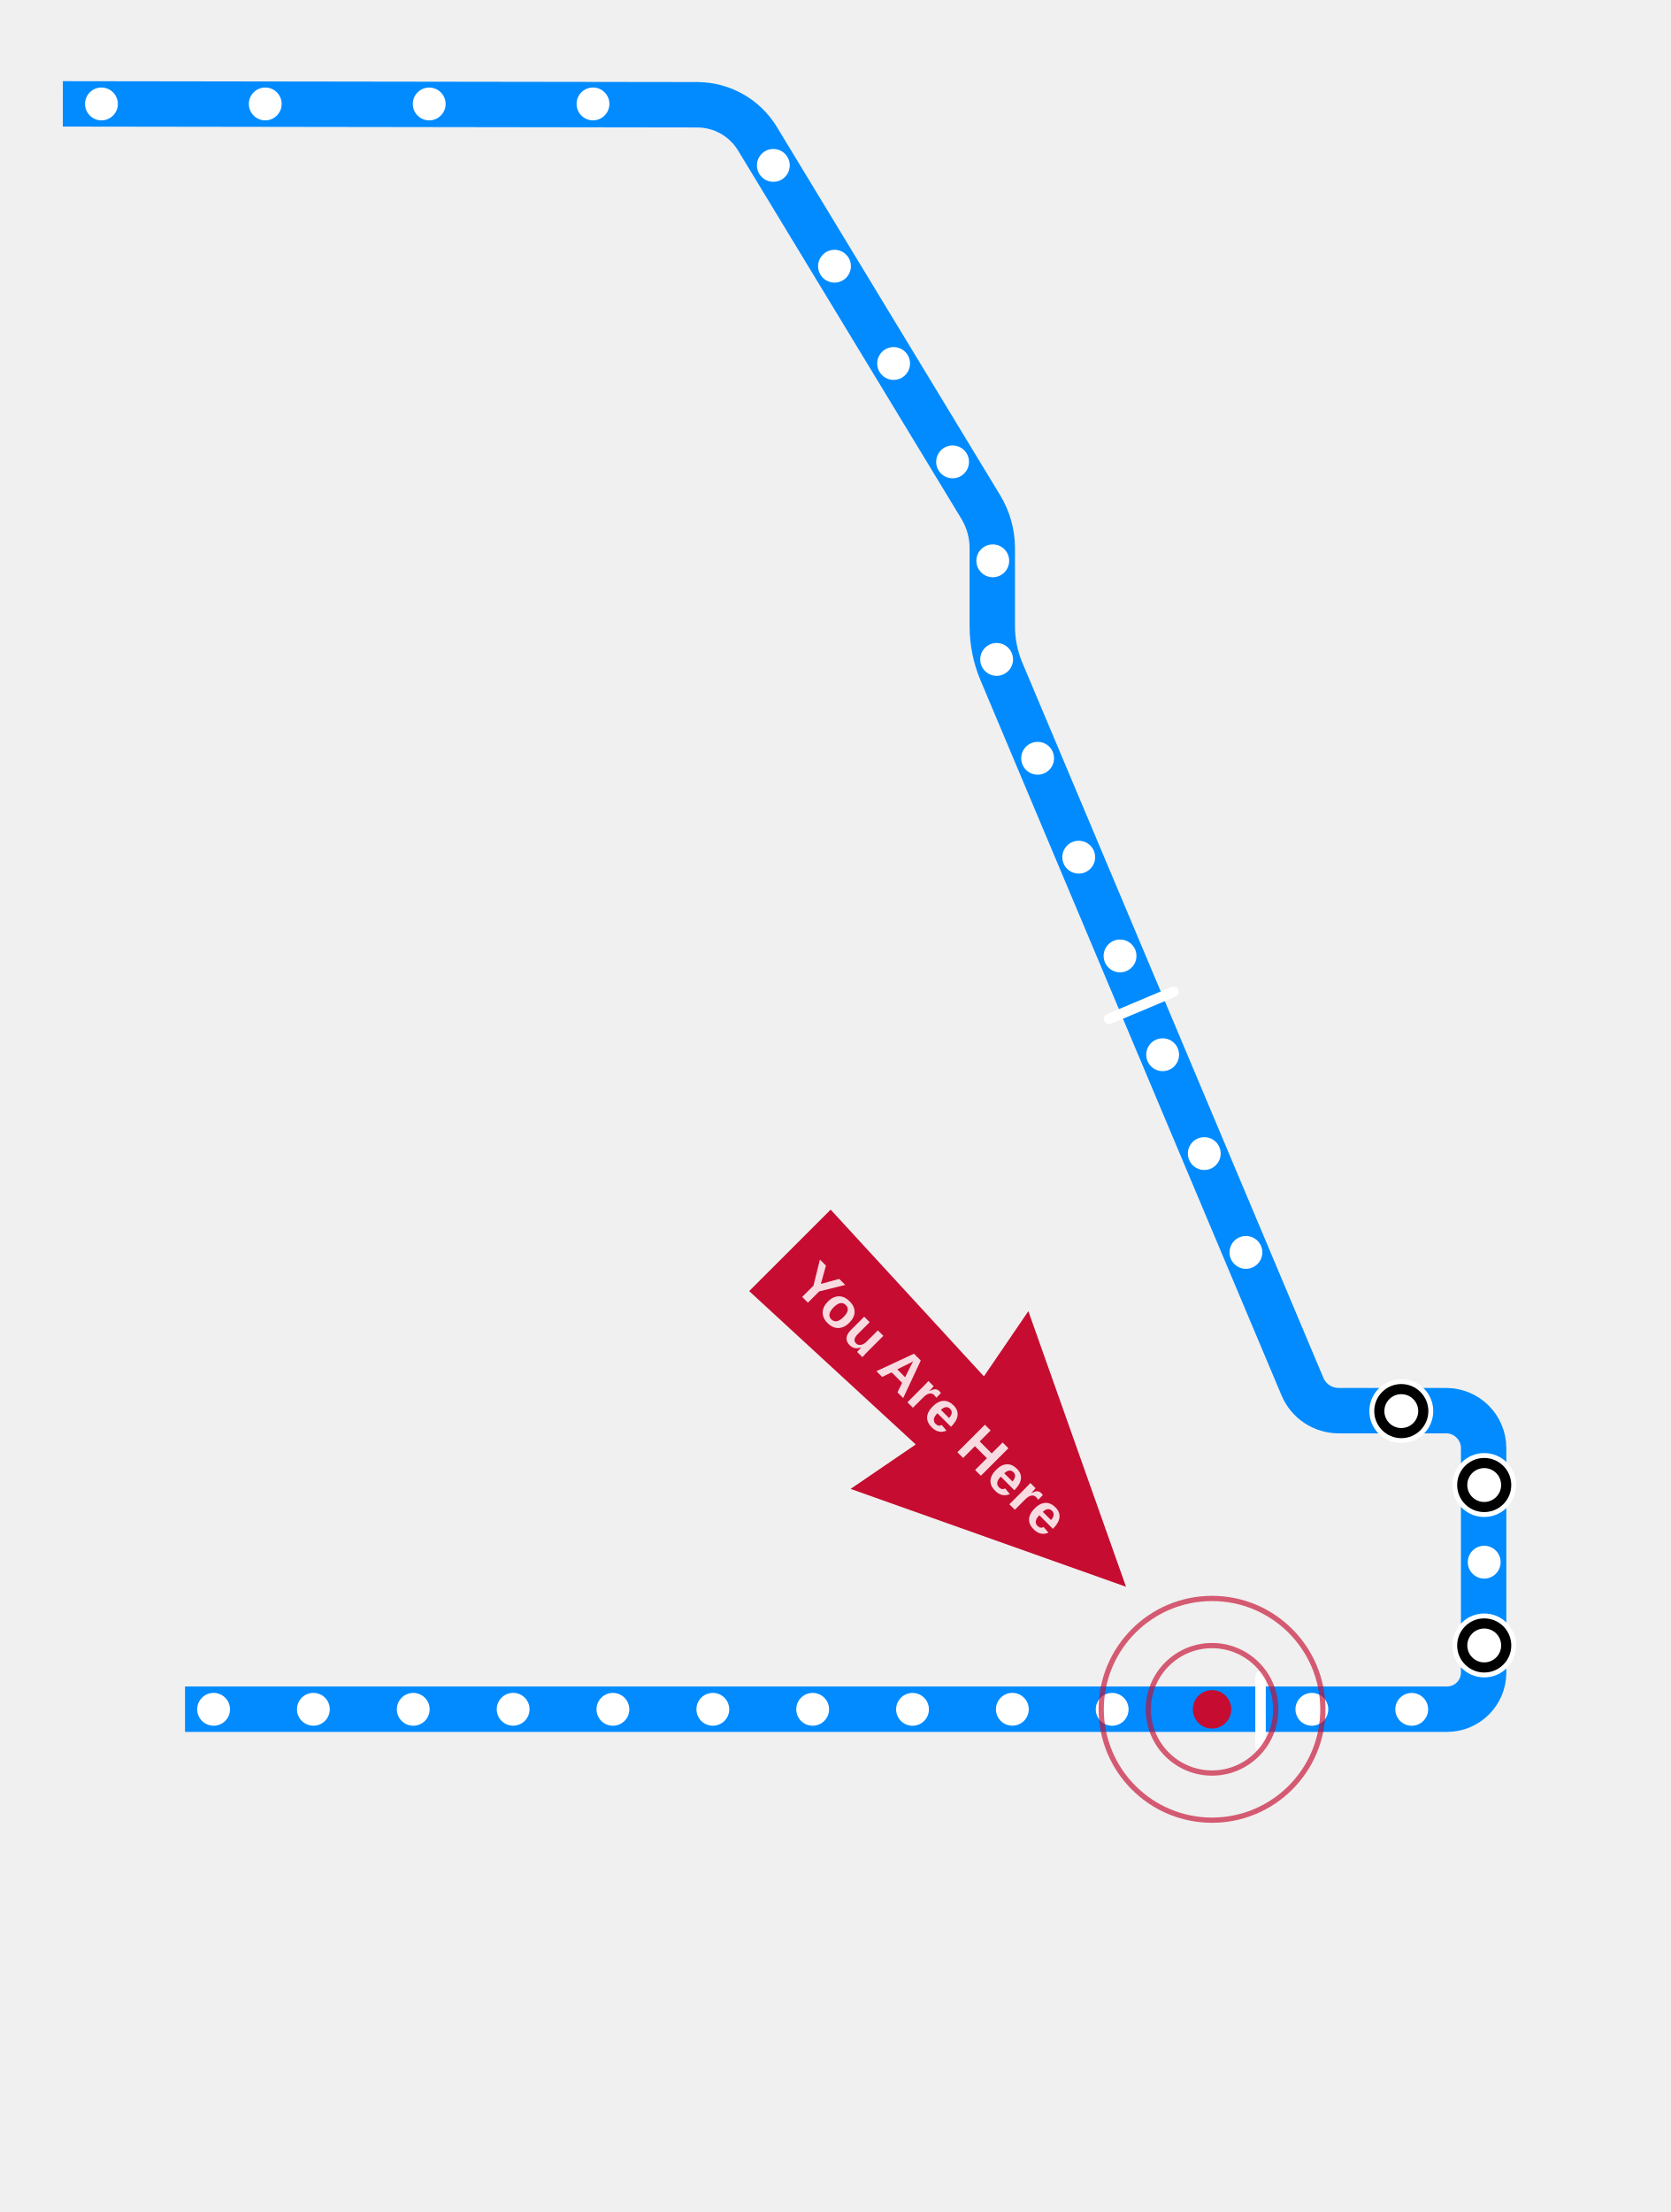
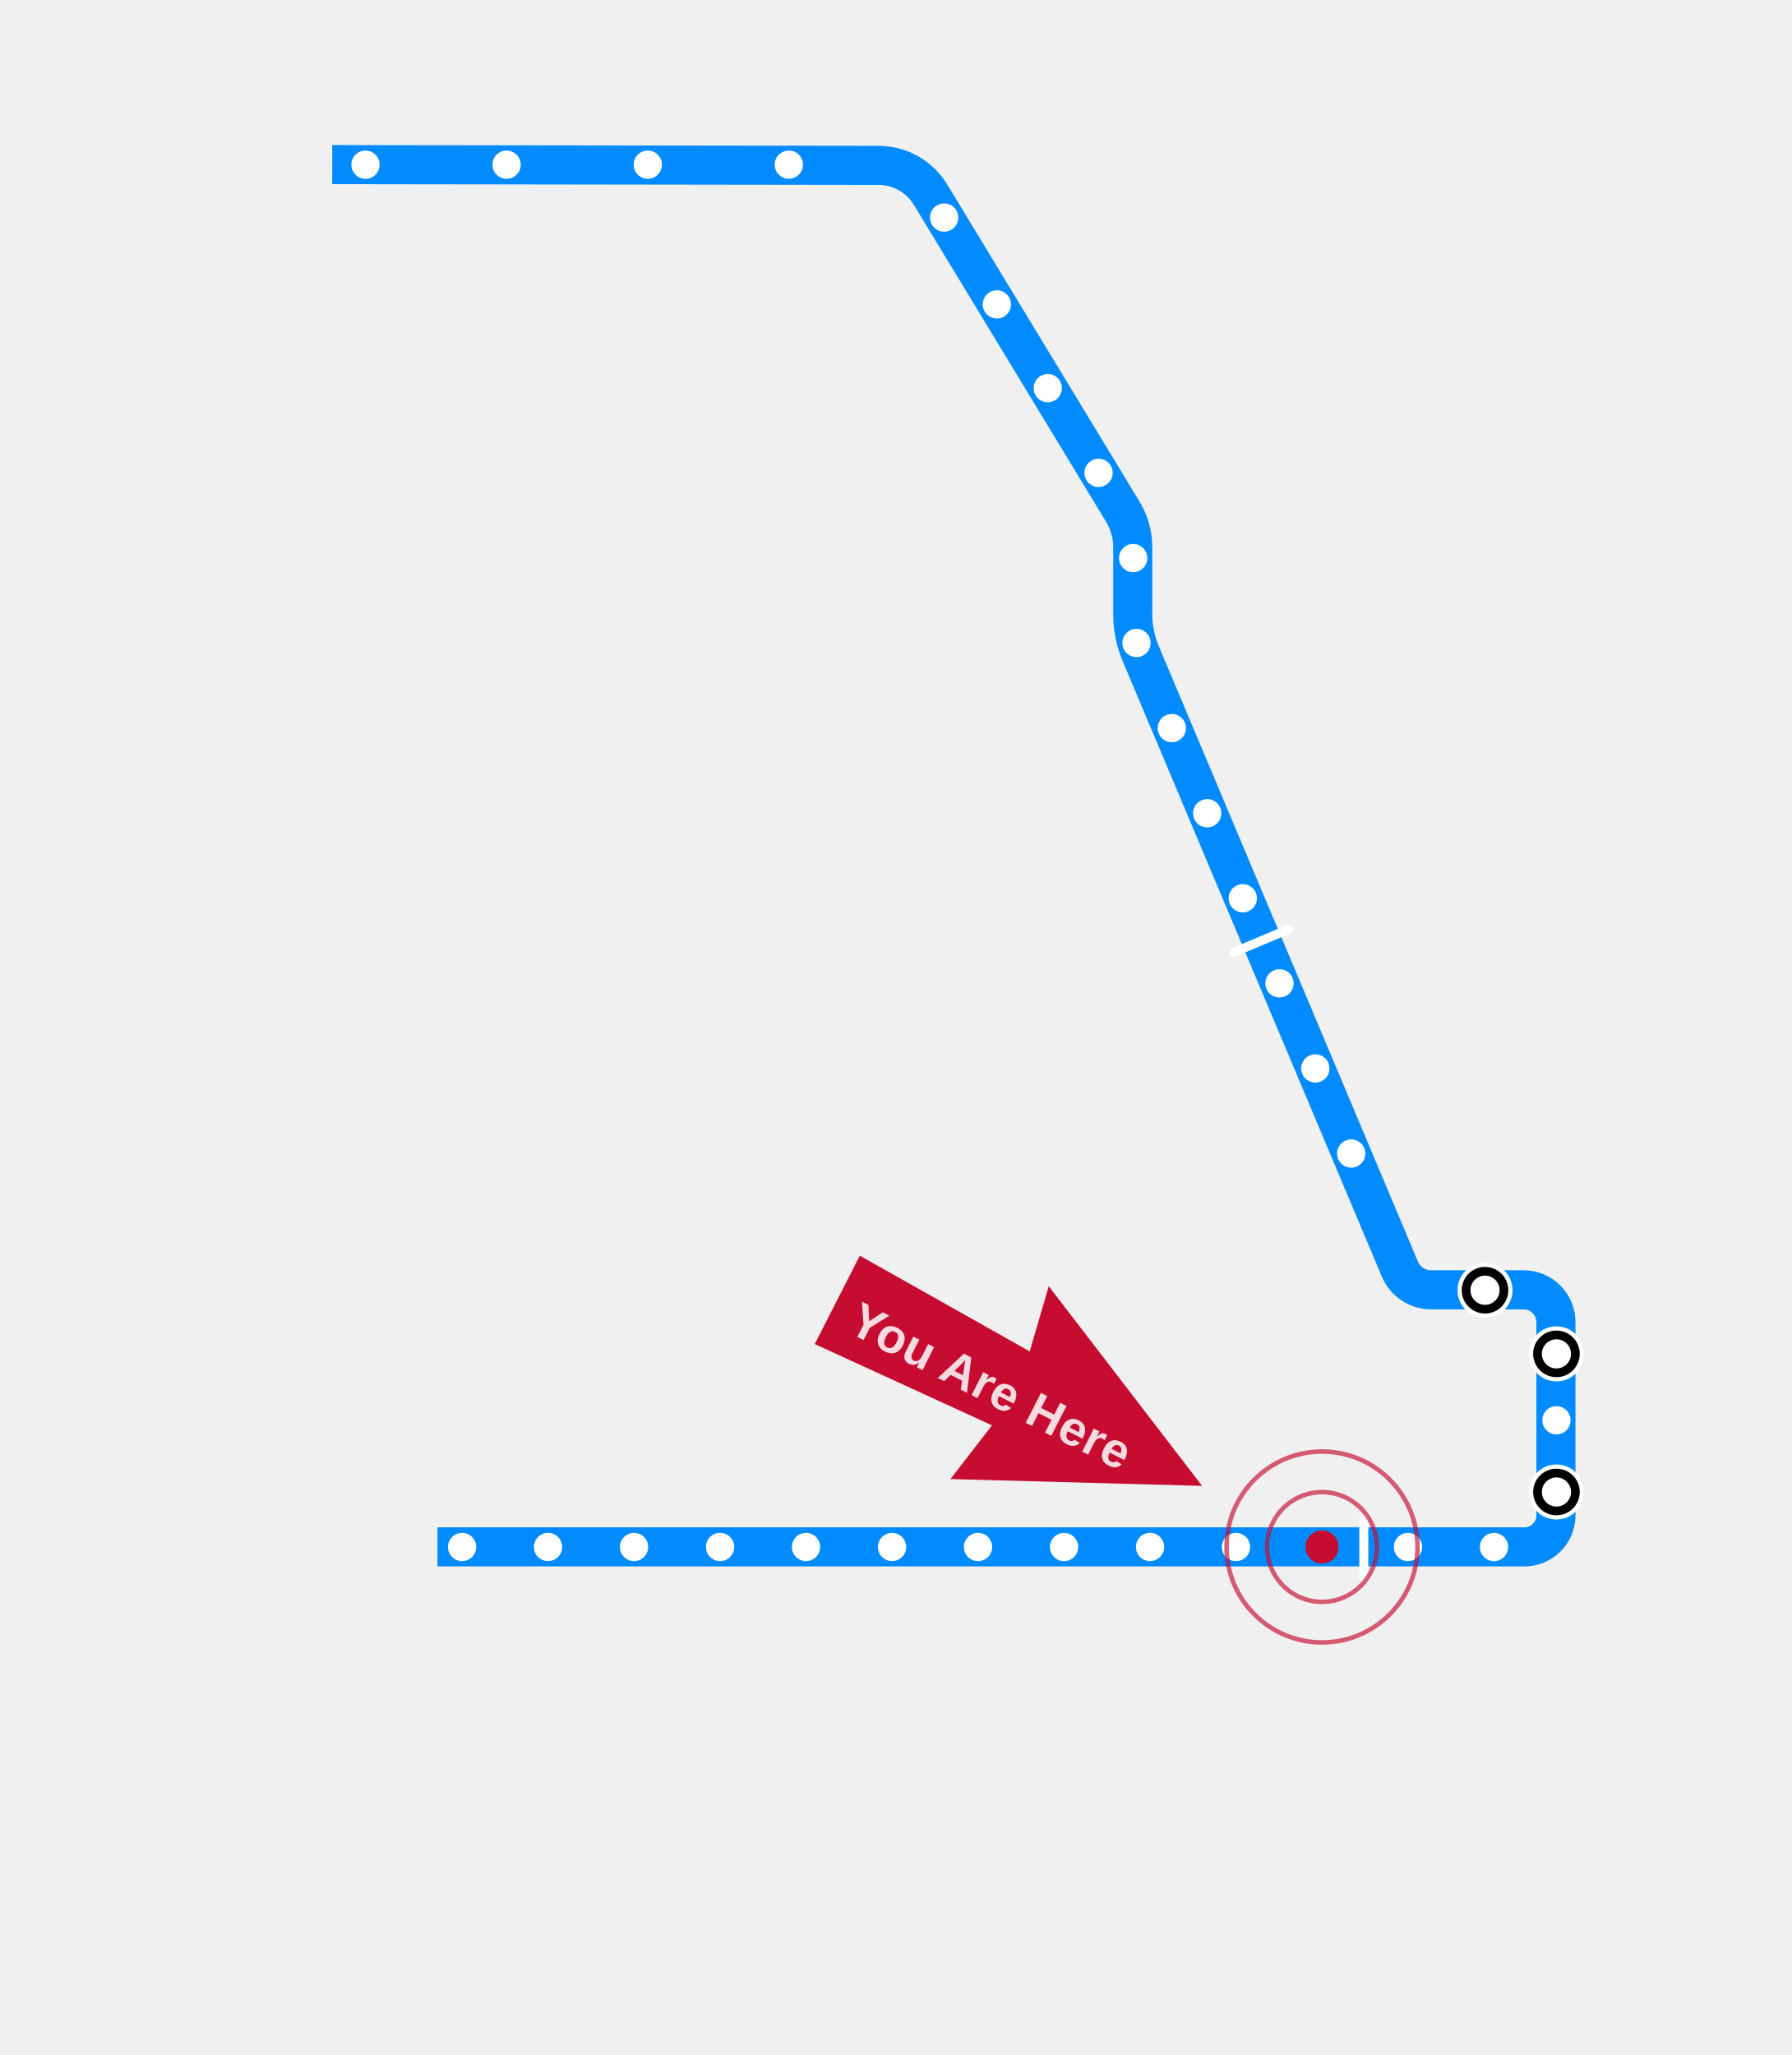
- <svg xmlns="http://www.w3.org/2000/svg" width="957" height="1267" viewBox="0 0 957 1267">
+ <svg xmlns="http://www.w3.org/2000/svg" width="1192" height="1367" viewBox="-185 -50 1192 1367">
  <path id="Path" fill="#000000" stroke="#018bff" stroke-width="26" d="M 36 59.5 L 400 60.002" />
  <path id="path1" fill="none" stroke="#018bff" stroke-width="26" d="M 400 60 L 399.36 60 C 413.518 60 426.649 67.394 433.99 79.5 L 561.9 290.41 C 566.217 297.525 568.5 305.688 568.5 314.01 L 568.5 358.75 C 568.499 367.615 570.27 376.39 573.71 384.56 L 746.2 794.23 C 749.713 802.575 757.886 808.001 766.94 808 L 828.5 808 C 840.374 808 850 817.626 850 829.5 L 850 958 C 850 969.598 840.598 979 829 979 L 106 979" />
  <path id="path2" fill="#ffffff" stroke="none" d="M 67.52 59.54 C 67.52 64.731 63.311 68.94 58.12 68.94 C 52.929 68.94 48.72 64.731 48.72 59.54 C 48.72 54.349 52.929 50.14 58.12 50.14 C 63.311 50.14 67.52 54.349 67.52 59.54 Z" />
  <path id="path3" fill="#ffffff" stroke="none" d="M 161.37 59.54 C 161.37 64.731 157.161 68.94 151.97 68.94 C 146.779 68.94 142.57 64.731 142.57 59.54 C 142.57 54.349 146.779 50.14 151.97 50.14 C 157.161 50.14 161.37 54.349 161.37 59.54 Z" />
  <path id="path4" fill="#ffffff" stroke="none" d="M 255.3 59.55 C 255.3 64.741 251.091 68.95 245.9 68.95 C 240.709 68.95 236.5 64.741 236.5 59.55 C 236.5 54.359 240.709 50.15 245.9 50.15 C 251.091 50.15 255.3 54.359 255.3 59.55 Z" />
  <path id="path5" fill="#ffffff" stroke="none" d="M 349.13 59.53 C 349.13 64.721 344.921 68.93 339.73 68.93 C 334.539 68.93 330.33 64.721 330.33 59.53 C 330.33 54.339 334.539 50.13 339.73 50.13 C 344.921 50.13 349.13 54.339 349.13 59.53 Z" />
  <path id="path6" fill="#ffffff" stroke="none" d="M 452.46 94.73 C 452.46 99.922 448.251 104.13 443.06 104.13 C 437.869 104.13 433.66 99.922 433.66 94.73 C 433.66 89.539 437.869 85.33 443.06 85.33 C 448.251 85.33 452.46 89.539 452.46 94.73 Z" />
  <path id="path7" fill="#ffffff" stroke="none" d="M 487.5 152.48 C 487.5 157.672 483.291 161.88 478.1 161.88 C 472.909 161.88 468.7 157.672 468.7 152.48 C 468.7 147.289 472.909 143.08 478.1 143.08 C 483.291 143.08 487.5 147.289 487.5 152.48 Z" />
  <path id="path8" fill="#ffffff" stroke="none" d="M 521.37 208.2 C 521.37 213.391 517.161 217.6 511.97 217.6 C 506.779 217.6 502.57 213.391 502.57 208.2 C 502.57 203.009 506.779 198.8 511.97 198.8 C 517.161 198.8 521.37 203.009 521.37 208.2 Z" />
  <path id="path9" fill="#ffffff" stroke="none" d="M 555.15 264.55 C 555.15 269.741 550.941 273.95 545.75 273.95 C 540.559 273.95 536.35 269.741 536.35 264.55 C 536.35 259.359 540.559 255.15 545.75 255.15 C 550.941 255.15 555.15 259.359 555.15 264.55 Z" />
  <path id="path10" fill="#ffffff" stroke="none" d="M 578.17 321.23 C 578.17 326.422 573.961 330.63 568.77 330.63 C 563.579 330.63 559.37 326.422 559.37 321.23 C 559.37 316.039 563.579 311.83 568.77 311.83 C 573.961 311.83 578.17 316.039 578.17 321.23 Z" />
  <path id="path11" fill="#ffffff" stroke="none" d="M 580.39 377.7 C 580.39 382.891 576.181 387.1 570.99 387.1 C 565.799 387.1 561.59 382.891 561.59 377.7 C 561.59 372.509 565.799 368.3 570.99 368.3 C 576.181 368.3 580.39 372.509 580.39 377.7 Z" />
  <path id="path12" fill="#ffffff" stroke="none" d="M 603.88 434.33 C 603.88 439.521 599.671 443.73 594.48 443.73 C 589.289 443.73 585.08 439.521 585.08 434.33 C 585.08 429.139 589.289 424.93 594.48 424.93 C 599.671 424.93 603.88 429.139 603.88 434.33 Z" />
  <path id="path13" fill="#ffffff" stroke="none" d="M 627.42 490.98 C 627.42 496.172 623.211 500.38 618.02 500.38 C 612.829 500.38 608.62 496.172 608.62 490.98 C 608.62 485.789 612.829 481.58 618.02 481.58 C 623.211 481.58 627.42 485.789 627.42 490.98 Z" />
  <path id="path14" fill="#ffffff" stroke="none" d="M 651.09 547.54 C 651.09 552.732 646.881 556.94 641.69 556.94 C 636.499 556.94 632.29 552.732 632.29 547.54 C 632.29 542.349 636.499 538.14 641.69 538.14 C 646.881 538.14 651.09 542.349 651.09 547.54 Z" />
  <path id="path15" fill="#ffffff" stroke="none" d="M 675.5 604.13 C 675.5 609.321 671.292 613.53 666.1 613.53 C 660.909 613.53 656.7 609.321 656.7 604.13 C 656.7 598.939 660.909 594.73 666.1 594.73 C 671.292 594.73 675.5 598.939 675.5 604.13 Z" />
  <path id="path16" fill="#ffffff" stroke="none" d="M 699.35 660.74 C 699.35 665.931 695.141 670.14 689.95 670.14 C 684.759 670.14 680.55 665.931 680.55 660.74 C 680.55 655.549 684.759 651.34 689.95 651.34 C 695.141 651.34 699.35 655.549 699.35 660.74 Z" />
  <path id="path17" fill="#ffffff" stroke="none" d="M 723.21 717.35 C 723.21 722.542 719.001 726.75 713.81 726.75 C 708.619 726.75 704.41 722.542 704.41 717.35 C 704.41 712.159 708.619 707.95 713.81 707.95 C 719.001 707.95 723.21 712.159 723.21 717.35 Z" />
  <path id="path18" fill="#ffffff" stroke="none" d="M 859.73 894.79 C 859.73 899.982 855.521 904.19 850.33 904.19 C 845.139 904.19 840.93 899.982 840.93 894.79 C 840.93 889.599 845.139 885.39 850.33 885.39 C 855.521 885.39 859.73 889.599 859.73 894.79 Z" />
  <path id="path19" fill="#ffffff" stroke="none" d="M 131.78 979.07 C 131.78 984.261 127.571 988.47 122.38 988.47 C 117.189 988.47 112.98 984.261 112.98 979.07 C 112.98 973.879 117.189 969.67 122.38 969.67 C 127.571 969.67 131.78 973.879 131.78 979.07 Z" />
  <path id="path20" fill="#ffffff" stroke="none" d="M 188.95 979.06 C 188.95 984.251 184.741 988.46 179.55 988.46 C 174.359 988.46 170.15 984.251 170.15 979.06 C 170.15 973.869 174.359 969.66 179.55 969.66 C 184.741 969.66 188.95 973.869 188.95 979.06 Z" />
  <path id="path21" fill="#ffffff" stroke="none" d="M 246.16 979.08 C 246.16 984.271 241.951 988.48 236.76 988.48 C 231.569 988.48 227.36 984.271 227.36 979.08 C 227.36 973.889 231.569 969.68 236.76 969.68 C 241.951 969.68 246.16 973.889 246.16 979.08 Z" />
  <path id="path22" fill="#ffffff" stroke="none" d="M 303.39 979.05 C 303.39 984.241 299.181 988.45 293.99 988.45 C 288.799 988.45 284.59 984.241 284.59 979.05 C 284.59 973.859 288.799 969.65 293.99 969.65 C 299.181 969.65 303.39 973.859 303.39 979.05 Z" />
  <path id="path23" fill="#ffffff" stroke="none" d="M 360.55 979.08 C 360.55 984.271 356.341 988.48 351.15 988.48 C 345.959 988.48 341.75 984.271 341.75 979.08 C 341.75 973.889 345.959 969.68 351.15 969.68 C 356.341 969.68 360.55 973.889 360.55 979.08 Z" />
  <path id="path24" fill="#ffffff" stroke="none" d="M 417.79 979.07 C 417.79 984.261 413.581 988.47 408.39 988.47 C 403.199 988.47 398.99 984.261 398.99 979.07 C 398.99 973.879 403.199 969.67 408.39 969.67 C 413.581 969.67 417.79 973.879 417.79 979.07 Z" />
  <path id="path25" fill="#ffffff" stroke="none" d="M 474.99 979.07 C 474.99 984.261 470.781 988.47 465.59 988.47 C 460.399 988.47 456.19 984.261 456.19 979.07 C 456.19 973.879 460.399 969.67 465.59 969.67 C 470.781 969.67 474.99 973.879 474.99 979.07 Z" />
  <path id="path26" fill="#ffffff" stroke="none" d="M 532.2 979.09 C 532.2 984.281 527.991 988.49 522.8 988.49 C 517.609 988.49 513.4 984.281 513.4 979.09 C 513.4 973.898 517.609 969.69 522.8 969.69 C 527.991 969.69 532.2 973.898 532.2 979.09 Z" />
  <path id="path27" fill="#ffffff" stroke="none" d="M 589.39 979.05 C 589.39 984.241 585.181 988.45 579.99 988.45 C 574.799 988.45 570.59 984.241 570.59 979.05 C 570.59 973.859 574.799 969.65 579.99 969.65 C 585.181 969.65 589.39 973.859 589.39 979.05 Z" />
  <path id="path28" fill="#ffffff" stroke="none" d="M 646.58 979.08 C 646.58 984.271 642.371 988.48 637.18 988.48 C 631.989 988.48 627.78 984.271 627.78 979.08 C 627.78 973.889 631.989 969.68 637.18 969.68 C 642.371 969.68 646.58 973.889 646.58 979.08 Z" />
  <path id="path29" fill="#c60c30" stroke="none" d="M 703.8 979.07 C 703.8 984.261 699.591 988.47 694.4 988.47 C 689.208 988.47 685 984.261 685 979.07 C 685 973.879 689.208 969.67 694.4 969.67 C 699.591 969.67 703.8 973.879 703.8 979.07 Z" />
  <path id="path30" fill="#ffffff" stroke="none" d="M 760.99 979.07 C 760.99 984.261 756.781 988.47 751.59 988.47 C 746.398 988.47 742.19 984.261 742.19 979.07 C 742.19 973.879 746.398 969.67 751.59 969.67 C 756.781 969.67 760.99 973.879 760.99 979.07 Z" />
  <path id="path31" fill="#ffffff" stroke="none" d="M 818.2 979.09 C 818.2 984.281 813.991 988.49 808.8 988.49 C 803.609 988.49 799.4 984.281 799.4 979.09 C 799.4 973.898 803.609 969.69 808.8 969.69 C 813.991 969.69 818.2 973.898 818.2 979.09 Z" />
  <clipPath id="clipPath1">
    <path d="M 780 786 L 826 786 L 826 832 L 780 832 Z" />
  </clipPath>
  <path id="path32" fill="#ffffff" stroke="none" clip-path="url(#clipPath1)" d="M 821.13 808.26 C 821.13 818.367 812.937 826.56 802.83 826.56 C 792.723 826.56 784.53 818.367 784.53 808.26 C 784.53 798.153 792.723 789.96 802.83 789.96 C 812.937 789.96 821.13 798.153 821.13 808.26 Z" />
  <path id="path33" fill="#ffffff" stroke="none" d="M 868.63 850.6 C 868.63 860.707 860.437 868.9 850.33 868.9 C 840.223 868.9 832.03 860.707 832.03 850.6 C 832.03 840.493 840.223 832.3 850.33 832.3 C 860.437 832.3 868.63 840.493 868.63 850.6 Z" />
  <path id="path34" fill="#ffffff" stroke="none" d="M 868.64 942.49 C 868.64 952.597 860.447 960.79 850.34 960.79 C 840.233 960.79 832.04 952.597 832.04 942.49 C 832.04 932.383 840.233 924.19 850.34 924.19 C 860.447 924.19 868.64 932.383 868.64 942.49 Z" />
  <path id="path35" fill="#000000" stroke="none" d="M 818.33 808.26 C 818.33 816.82 811.39 823.76 802.83 823.76 C 794.27 823.76 787.33 816.82 787.33 808.26 C 787.33 799.7 794.27 792.76 802.83 792.76 C 811.39 792.76 818.33 799.7 818.33 808.26 Z" />
  <path id="path36" fill="#000000" stroke="none" d="M 865.83 850.6 C 865.83 859.16 858.89 866.1 850.33 866.1 C 841.77 866.1 834.83 859.16 834.83 850.6 C 834.83 842.04 841.77 835.1 850.33 835.1 C 858.89 835.1 865.83 842.04 865.83 850.6 Z" />
  <path id="path37" fill="#000000" stroke="none" d="M 865.84 942.49 C 865.84 951.05 858.9 957.99 850.34 957.99 C 841.78 957.99 834.84 951.05 834.84 942.49 C 834.84 933.93 841.78 926.99 850.34 926.99 C 858.9 926.99 865.84 933.93 865.84 942.49 Z" />
  <path id="path38" fill="#ffffff" stroke="none" d="M 812.53 808.26 C 812.53 813.617 808.187 817.96 802.83 817.96 C 797.473 817.96 793.13 813.617 793.13 808.26 C 793.13 802.903 797.473 798.56 802.83 798.56 C 808.187 798.56 812.53 802.903 812.53 808.26 Z" />
  <path id="path39" fill="#ffffff" stroke="none" d="M 860.03 850.6 C 860.03 855.957 855.687 860.3 850.33 860.3 C 844.973 860.3 840.63 855.957 840.63 850.6 C 840.63 845.243 844.973 840.9 850.33 840.9 C 855.687 840.9 860.03 845.243 860.03 850.6 Z" />
  <path id="path40" fill="#ffffff" stroke="none" d="M 860.04 942.49 C 860.04 947.847 855.697 952.19 850.34 952.19 C 844.983 952.19 840.64 947.847 840.64 942.49 C 840.64 937.133 844.983 932.79 850.34 932.79 C 855.697 932.79 860.04 937.133 860.04 942.49 Z" />
  <path id="divider-damen-division" fill="#000000" stroke="#ffffff" stroke-width="6" stroke-linecap="round" d="M 635.46 583.6 L 672.33 568.07" />
  <path id="divider-uic-clinton" fill="#000000" stroke="#ffffff" stroke-width="6" stroke-linecap="round" d="M 722.19 960 L 722.19 1000" />
  <circle cx="694.4" cy="979.07" r="36.5" fill="none" stroke="#c60c30" stroke-width="3" opacity="0.66" />
  <circle cx="694.4" cy="979.07" r="63.5" fill="none" stroke="#c60c30" stroke-width="3" opacity="0.66" />
  <circle id="coverage-dot" cx="694.4" cy="979.07" r="11" fill="#c60c30" stroke="none" />
-   <g id="you-are-here" transform="translate(572.02,0.00) rotate(-30,122.38,979.07)">
+   <g id="you-are-here" transform="translate(-101.15,107.71) rotate(42.00,715.77,830.71)">
    <g id="Group">
-       <path id="path43" fill="#c60c30" stroke="none" d="M 12.502 639.025 L 51.223 762.823 L 6.161 766.187 L 114.801 893.634 L 145.265 728.96 L 104.546 748.553 L 76.258 621.963 Z" />
+       <path id="path44" fill="#c60c30" stroke="none" d="M 461.16 933.009 L 584.958 894.288 L 588.322 939.351 L 715.769 830.71 L 551.095 800.246 L 570.688 840.965 L 444.097 869.253 Z" />
      <g id="g1">
-         <text id="You-Are-Here" opacity="0.85" transform="matrix(0.258521 0.966006 -0.966006 0.258521 775.9927 482.0297)" xml:space="preserve" x="-30.4" y="759" font-family="Arial" font-size="32.4" font-weight="700" fill="#ffffff" letter-spacing="0.312">You Are Here</text>
+         <text id="You-Are-Here" opacity="0.85" transform="matrix(0.966006 -0.258521 0.258521 0.966006 -206.4752 176.7925)" xml:space="preserve" x="464" y="886" font-family="Arial" font-size="32.4" font-weight="700" fill="#ffffff" letter-spacing="0.312">You Are Here</text>
      </g>
    </g>
  </g>
</svg>
